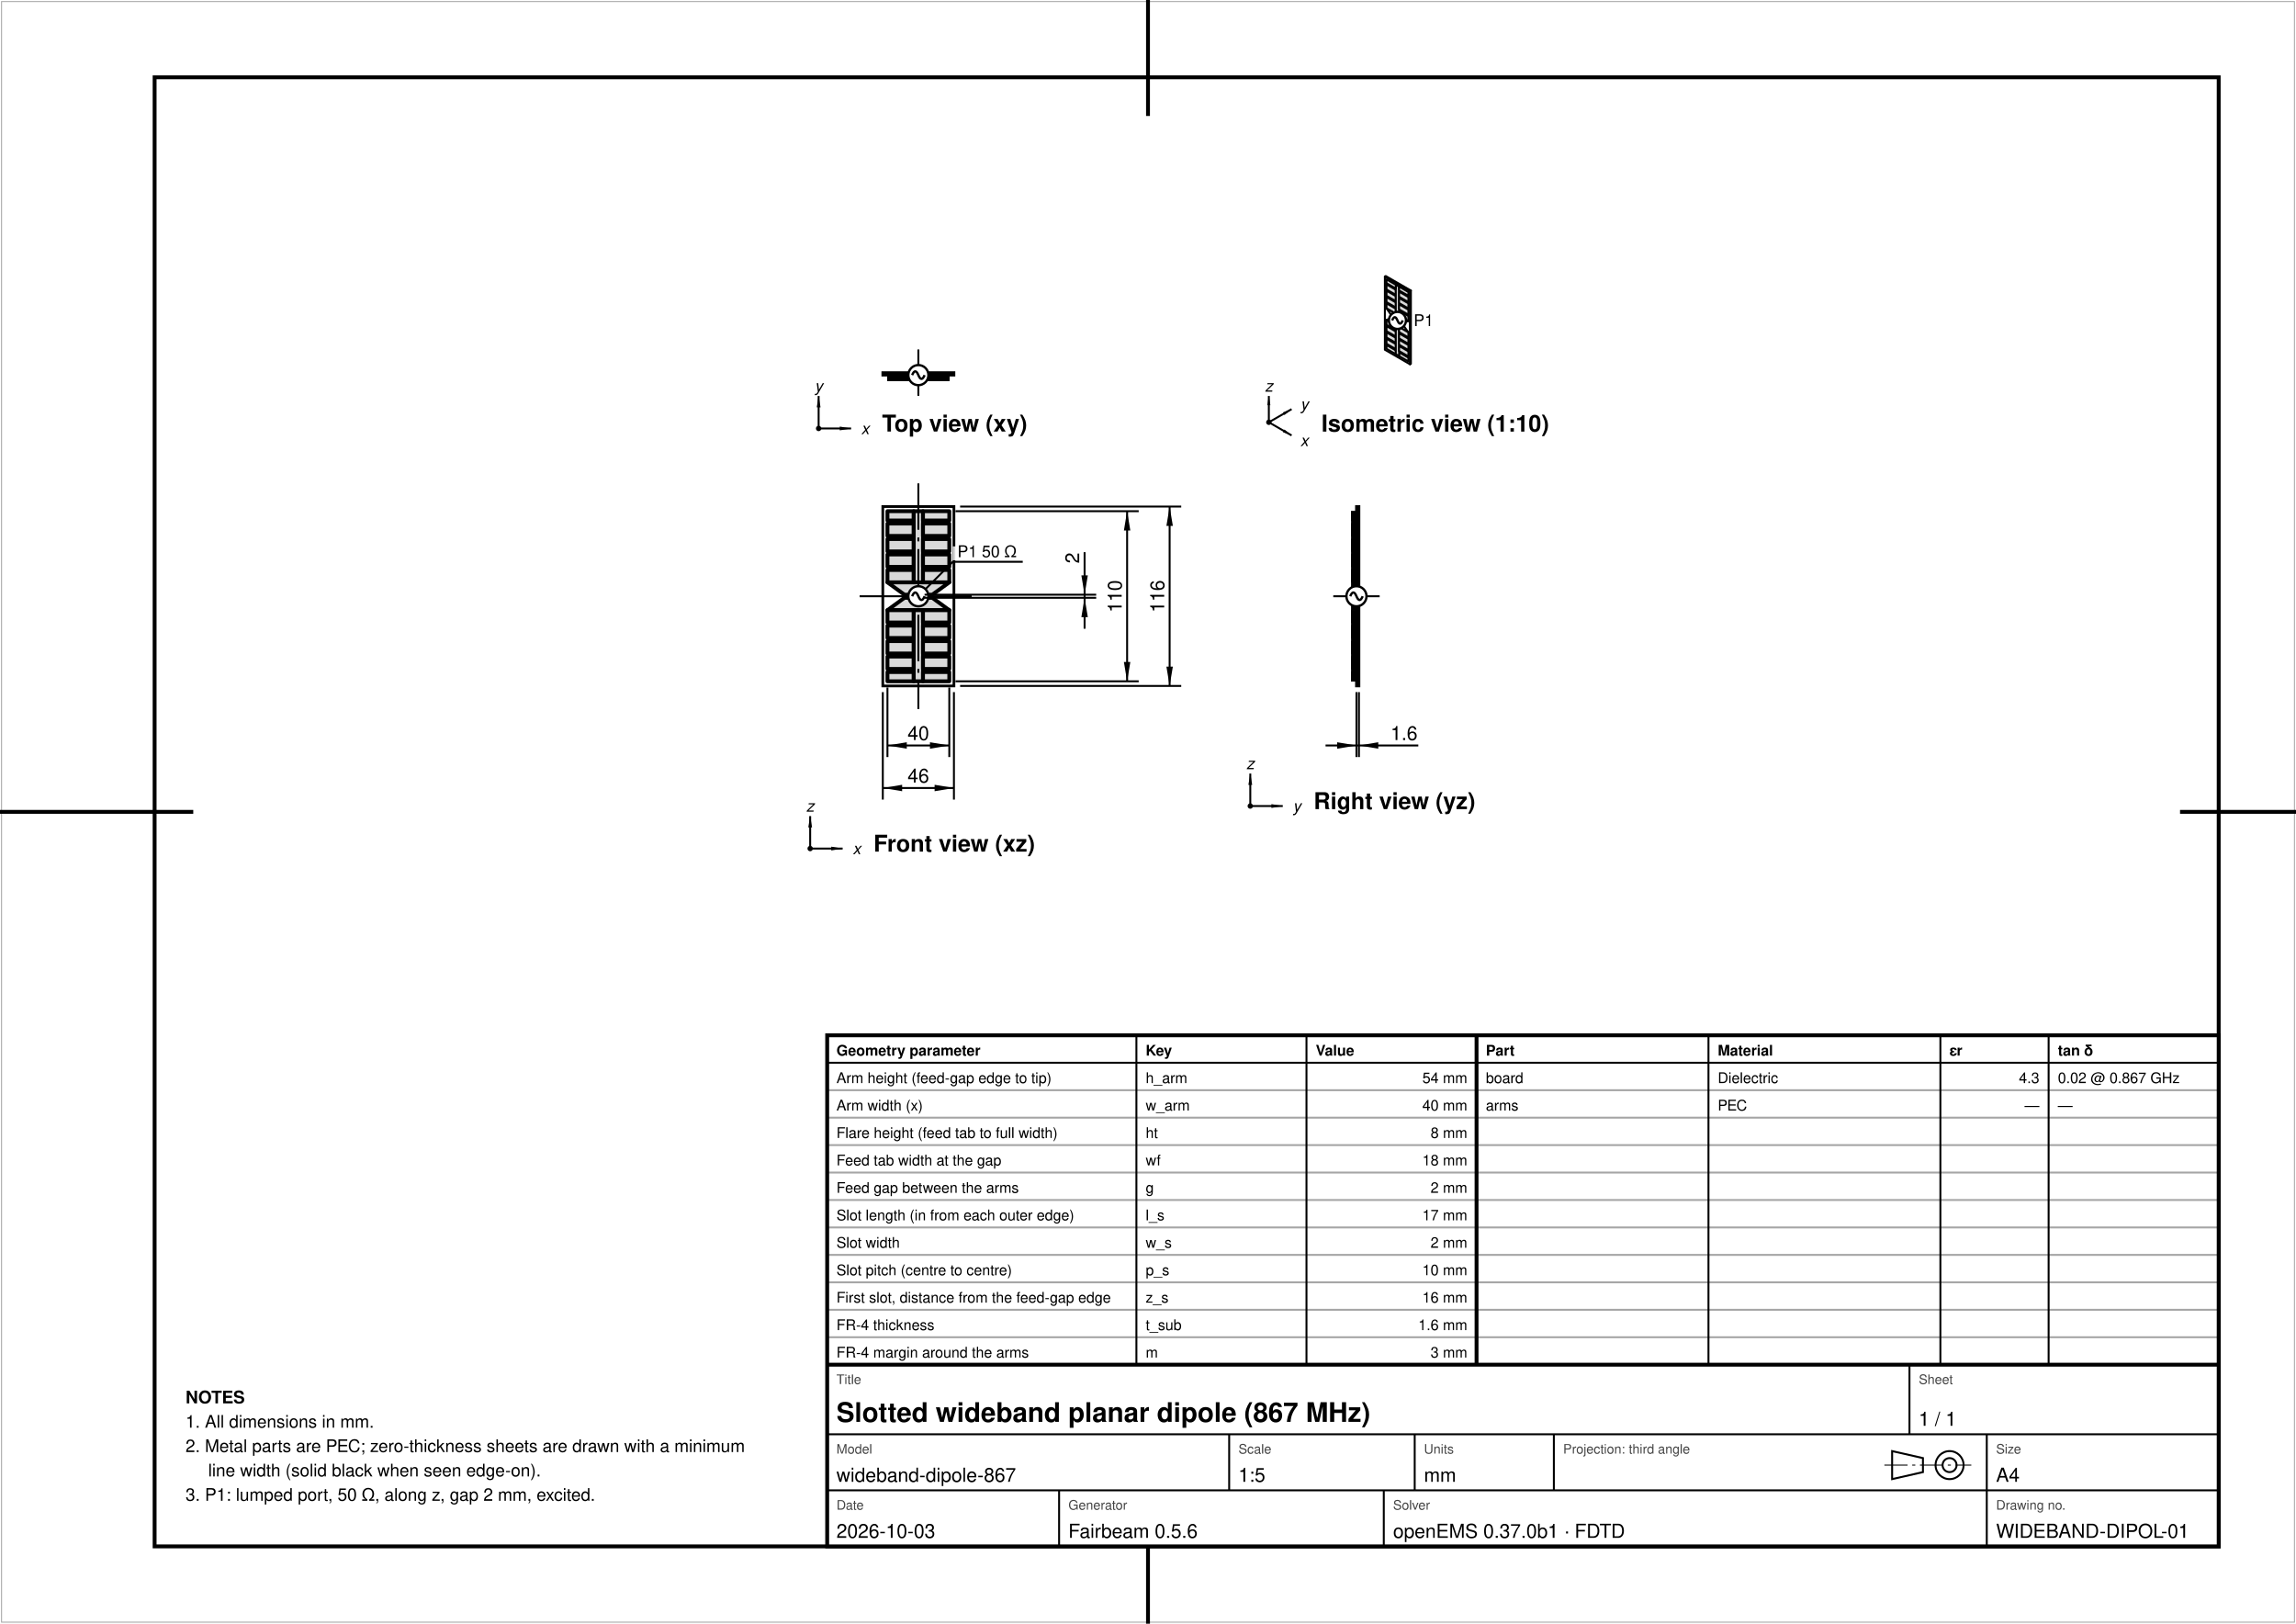
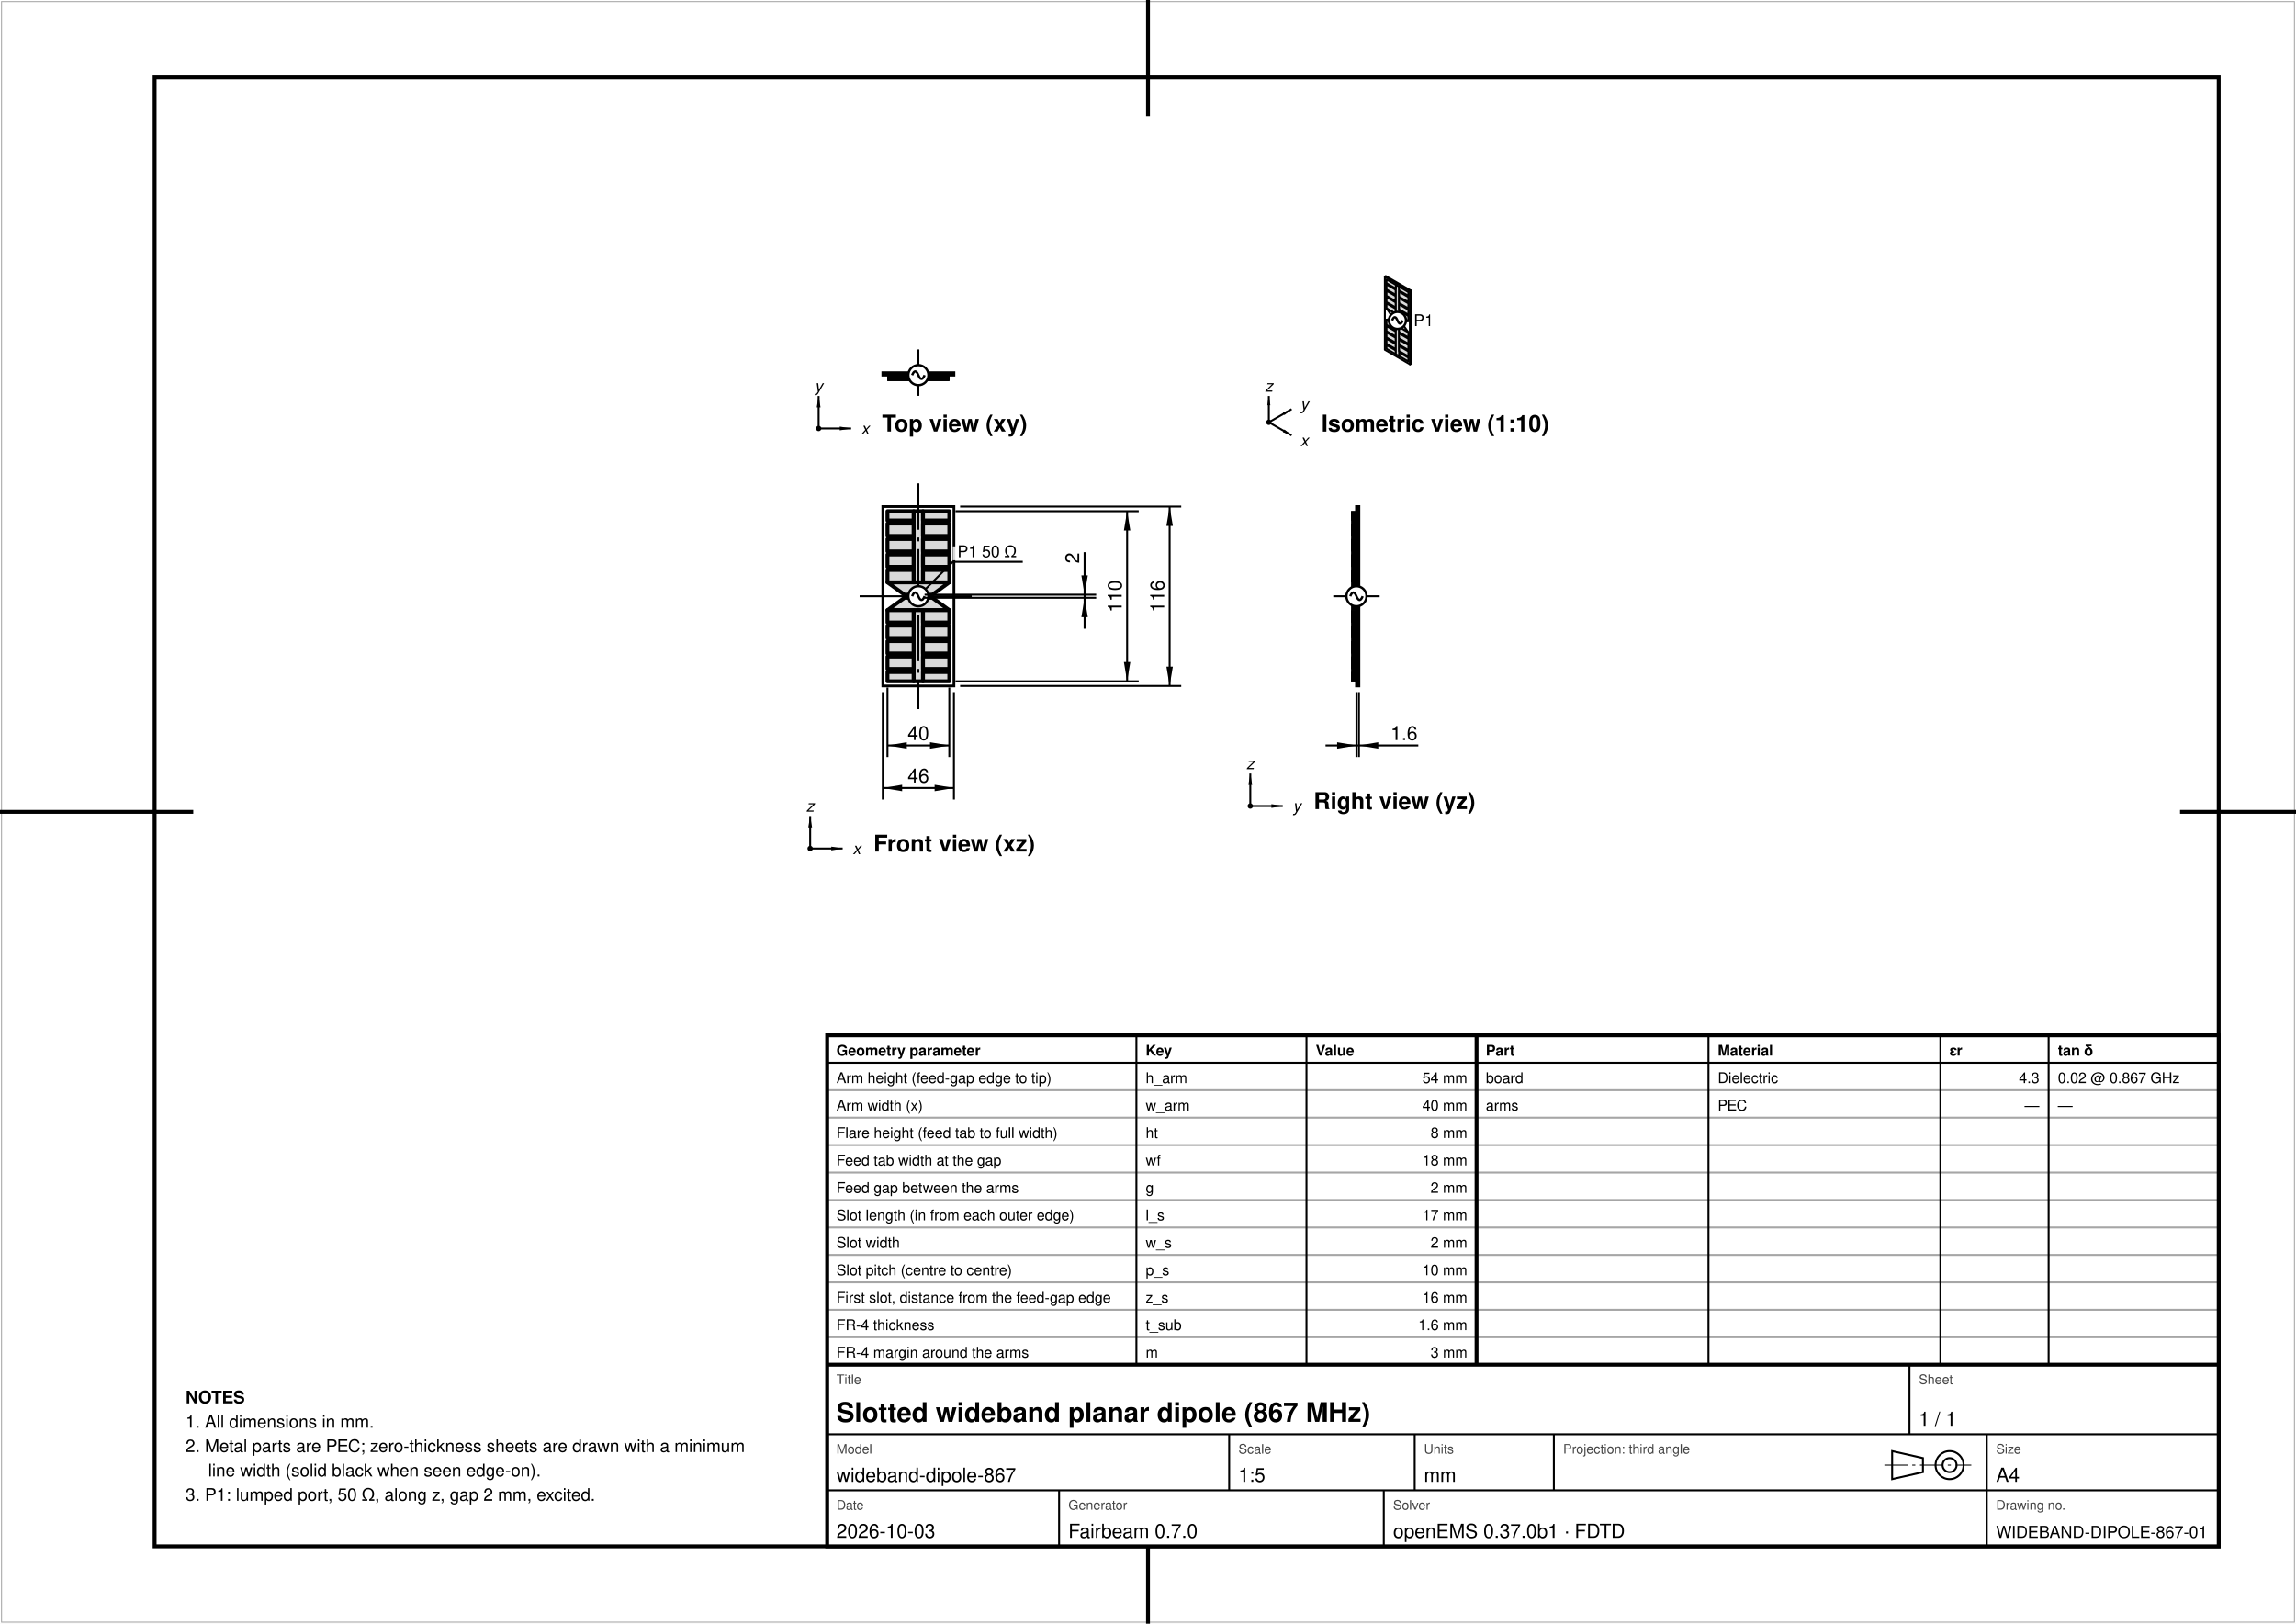
<svg xmlns="http://www.w3.org/2000/svg" version="1.1" width="297mm" height="210mm" viewBox="0 0 297 210" font-family="'IBM Plex Sans', Helvetica, Arial, sans-serif">
  <rect x="0" y="0" width="297" height="210" fill="#fff" stroke="none" />
  <g class="frame">
    <rect x="20" y="10" width="267" height="190" fill="none" stroke="#000" stroke-width="0.5" />
    <g stroke="#000" stroke-width="0.5">
      <line x1="148.5" y1="0" x2="148.5" y2="15" />
      <line x1="148.5" y1="195" x2="148.5" y2="210" />
      <line x1="0" y1="105" x2="25" y2="105" />
      <line x1="282" y1="105" x2="297" y2="105" />
    </g>
    <rect x="0.2" y="0.2" width="296.6" height="209.6" fill="none" stroke="#000" stroke-width="0.125" stroke-opacity="0.35" />
  </g>
  <g transform="translate(113.496 47.495)">
    <g class="view view-top">
      <g>
        <polygon points="0.7,1.02 9.9,1.02 9.9,0.7 0.7,0.7" fill="#fff" stroke="none" />
      </g>
      <path d="M0.875 1.02L1.195 0.7M1.865 1.02L2.185 0.7M2.855 1.02L3.175 0.7M3.845 1.02L4.165 0.7M4.835 1.02L5.155 0.7M5.825 1.02L6.145 0.7M6.815 1.02L7.135 0.7M7.805 1.02L8.125 0.7M8.795 1.02L9.115 0.7M9.785 1.02L9.9 0.905" fill="none" stroke="#000" stroke-width="0.18" />
      <g fill="none" stroke="#000" stroke-width="0.35">
        <polygon points="0.7,1.02 9.9,1.02 9.9,0.7 0.7,0.7" />
      </g>
      <g stroke-linejoin="round">
        <rect x="1.3" y="1.02" width="3.4" height="0.7" fill="#000" stroke="none" />
        <rect x="5.9" y="1.02" width="3.4" height="0.7" fill="#000" stroke="none" />
        <rect x="1.3" y="1.02" width="3.4" height="0.7" fill="#000" stroke="none" />
        <rect x="5.9" y="1.02" width="3.4" height="0.7" fill="#000" stroke="none" />
        <rect x="1.3" y="1.02" width="3.4" height="0.7" fill="#000" stroke="none" />
        <rect x="5.9" y="1.02" width="3.4" height="0.7" fill="#000" stroke="none" />
        <rect x="1.3" y="1.02" width="3.4" height="0.7" fill="#000" stroke="none" />
        <rect x="5.9" y="1.02" width="3.4" height="0.7" fill="#000" stroke="none" />
        <rect x="1.3" y="1.02" width="3.4" height="0.7" fill="#000" stroke="none" />
        <rect x="4.7" y="1.02" width="1.2" height="0.7" fill="#000" stroke="none" />
        <rect x="5.9" y="1.02" width="3.4" height="0.7" fill="#000" stroke="none" />
        <rect x="1.3" y="1.02" width="8" height="0.7" fill="#000" stroke="none" />
        <rect x="1.3" y="1.02" width="8" height="0.7" fill="#000" stroke="none" />
        <rect x="1.3" y="1.02" width="3.4" height="0.7" fill="#000" stroke="none" />
        <rect x="5.9" y="1.02" width="3.4" height="0.7" fill="#000" stroke="none" />
        <rect x="1.3" y="1.02" width="3.4" height="0.7" fill="#000" stroke="none" />
        <rect x="5.9" y="1.02" width="3.4" height="0.7" fill="#000" stroke="none" />
        <rect x="1.3" y="1.02" width="3.4" height="0.7" fill="#000" stroke="none" />
        <rect x="5.9" y="1.02" width="3.4" height="0.7" fill="#000" stroke="none" />
        <rect x="1.3" y="1.02" width="3.4" height="0.7" fill="#000" stroke="none" />
        <rect x="5.9" y="1.02" width="3.4" height="0.7" fill="#000" stroke="none" />
        <rect x="1.3" y="1.02" width="3.4" height="0.7" fill="#000" stroke="none" />
        <rect x="4.7" y="1.02" width="1.2" height="0.7" fill="#000" stroke="none" />
        <rect x="5.9" y="1.02" width="3.4" height="0.7" fill="#000" stroke="none" />
      </g>
      <g stroke="#000" stroke-width="0.25" stroke-dasharray="6 1 0.5 1">
        <line x1="5.3" y1="-2.3" x2="5.3" y2="4.02" />
      </g>
      <g class="ports">
        <g>
          <circle cx="5.3" cy="1.02" r="1.3" fill="#fff" stroke="#000" stroke-width="0.3" />
          <path d="M4.494 1.02Q4.897 0.045 5.3 1.02T6.106 1.02" fill="none" stroke="#000" stroke-width="0.3" />
        </g>
      </g>
      <g class="triad">
        <circle cx="-7.601" cy="7.92" r="0.35" fill="#000" stroke="none" />
        <line x1="-7.601" y1="7.92" x2="-3.401" y2="7.92" stroke="#000" stroke-width="0.25" />
        <polygon points="-3.401,7.92 -4.871,8.165 -4.871,7.675" fill="#000" stroke="none" />
        <text x="-2.101" y="8.655" font-size="2.1" text-anchor="start" font-style="italic">x</text>
        <line x1="-7.601" y1="7.92" x2="-7.601" y2="3.72" stroke="#000" stroke-width="0.25" />
        <polygon points="-7.601,3.72 -7.356,5.19 -7.846,5.19" fill="#000" stroke="none" />
        <text x="-7.601" y="3.155" font-size="2.1" text-anchor="middle" font-style="italic">y</text>
      </g>
      <text x="0.599" y="8.32" font-size="3" font-weight="600">Top view (xy)</text>
    </g>
  </g>
  <g transform="translate(178.441 35)">
    <g class="view view-iso">
      <polygon points="0.7,10.237 3.953,12.115 3.953,2.643 0.7,0.765" fill="#fff" stroke="#000" stroke-width="0.25" stroke-linejoin="round" />
      <polygon points="0.912,10.114 0.912,9.624 2.114,10.318 2.114,10.808" fill="#d9d9d9" stroke="#000" stroke-width="0.25" stroke-linejoin="round" />
      <polygon points="0.912,9.461 0.912,8.808 2.114,9.502 2.114,10.155" fill="#d9d9d9" stroke="#000" stroke-width="0.25" stroke-linejoin="round" />
      <polygon points="0.912,8.645 0.912,7.991 2.114,8.685 2.114,9.339" fill="#d9d9d9" stroke="#000" stroke-width="0.25" stroke-linejoin="round" />
      <polygon points="2.538,11.053 2.538,10.563 3.741,11.257 3.741,11.747" fill="#d9d9d9" stroke="#000" stroke-width="0.25" stroke-linejoin="round" />
      <polygon points="0.912,7.828 0.912,7.175 2.114,7.869 2.114,8.522" fill="#d9d9d9" stroke="#000" stroke-width="0.25" stroke-linejoin="round" />
      <polygon points="2.114,10.808 2.114,7.052 2.538,7.297 2.538,11.053" fill="#d9d9d9" stroke="#000" stroke-width="0.25" stroke-linejoin="round" />
      <polygon points="2.538,10.4 2.538,9.747 3.741,10.441 3.741,11.094" fill="#d9d9d9" stroke="#000" stroke-width="0.25" stroke-linejoin="round" />
      <polygon points="0.912,7.012 0.912,6.358 2.114,7.052 2.114,7.706" fill="#d9d9d9" stroke="#000" stroke-width="0.25" stroke-linejoin="round" />
      <polygon points="2.538,9.583 2.538,8.93 3.741,9.624 3.741,10.278" fill="#d9d9d9" stroke="#000" stroke-width="0.25" stroke-linejoin="round" />
      <polygon points="2.538,8.767 2.538,8.114 3.741,8.808 3.741,9.461" fill="#d9d9d9" stroke="#000" stroke-width="0.25" stroke-linejoin="round" />
      <polygon points="1.69,6.154 2.963,6.889 3.741,7.991 0.912,6.358" fill="#d9d9d9" stroke="#000" stroke-width="0.25" stroke-linejoin="round" />
      <polygon points="2.538,7.95 2.538,7.297 3.741,7.991 3.741,8.645" fill="#d9d9d9" stroke="#000" stroke-width="0.25" stroke-linejoin="round" />
      <polygon points="0.912,4.889 0.912,4.235 2.114,4.929 2.114,5.583" fill="#d9d9d9" stroke="#000" stroke-width="0.25" stroke-linejoin="round" />
      <polygon points="1.69,5.991 2.963,6.726 3.741,6.522 0.912,4.889" fill="#d9d9d9" stroke="#000" stroke-width="0.25" stroke-linejoin="round" />
      <polygon points="0.912,4.072 0.912,3.419 2.114,4.113 2.114,4.766" fill="#d9d9d9" stroke="#000" stroke-width="0.25" stroke-linejoin="round" />
      <polygon points="0.912,3.256 0.912,2.602 2.114,3.296 2.114,3.95" fill="#d9d9d9" stroke="#000" stroke-width="0.25" stroke-linejoin="round" />
      <polygon points="3.953,12.115 4.066,12.049 4.066,2.578 3.953,2.643" fill="#fff" stroke="#000" stroke-width="0.25" stroke-linejoin="round" />
      <polygon points="2.538,5.828 2.538,5.174 3.741,5.868 3.741,6.522" fill="#d9d9d9" stroke="#000" stroke-width="0.25" stroke-linejoin="round" />
      <polygon points="0.912,2.439 0.912,1.786 2.114,2.48 2.114,3.133" fill="#d9d9d9" stroke="#000" stroke-width="0.25" stroke-linejoin="round" />
      <polygon points="2.114,5.583 2.114,1.827 2.538,2.072 2.538,5.828" fill="#d9d9d9" stroke="#000" stroke-width="0.25" stroke-linejoin="round" />
      <polygon points="2.538,5.011 2.538,4.358 3.741,5.052 3.741,5.705" fill="#d9d9d9" stroke="#000" stroke-width="0.25" stroke-linejoin="round" />
      <polygon points="0.912,1.623 0.912,1.133 2.114,1.827 2.114,2.317" fill="#d9d9d9" stroke="#000" stroke-width="0.25" stroke-linejoin="round" />
      <polygon points="2.538,4.195 2.538,3.541 3.741,4.235 3.741,4.889" fill="#d9d9d9" stroke="#000" stroke-width="0.25" stroke-linejoin="round" />
      <polygon points="2.538,3.378 2.538,2.725 3.741,3.419 3.741,4.072" fill="#d9d9d9" stroke="#000" stroke-width="0.25" stroke-linejoin="round" />
      <polygon points="0.7,0.765 3.953,2.643 4.066,2.578 0.813,0.7" fill="#fff" stroke="#000" stroke-width="0.25" stroke-linejoin="round" />
      <polygon points="2.538,2.562 2.538,2.072 3.741,2.766 3.741,3.256" fill="#d9d9d9" stroke="#000" stroke-width="0.25" stroke-linejoin="round" />
      <line x1="2.326" y1="6.522" x2="2.326" y2="6.358" stroke="#000" stroke-width="0.25" />
      <g>
        <circle cx="2.326" cy="6.44" r="1.105" fill="#fff" stroke="#000" stroke-width="0.3" />
        <path d="M1.641 6.44Q1.984 5.611 2.326 6.44T3.011 6.44" fill="none" stroke="#000" stroke-width="0.3" />
      </g>
      <text x="4.426" y="7.175" font-size="2.1">P1</text>
      <g class="triad">
        <circle cx="-14.309" cy="19.615" r="0.35" fill="#000" stroke="none" />
        <line x1="-14.309" y1="19.615" x2="-11.365" y2="21.315" stroke="#000" stroke-width="0.25" />
        <polygon points="-11.365,21.315 -12.494,20.891 -12.296,20.548" fill="#000" stroke="none" />
        <text x="-10.239" y="22.7" font-size="2.1" text-anchor="start" font-style="italic">x</text>
        <line x1="-14.309" y1="19.615" x2="-11.365" y2="17.915" stroke="#000" stroke-width="0.25" />
        <polygon points="-11.365,17.915 -12.296,18.681 -12.494,18.338" fill="#000" stroke="none" />
        <text x="-10.239" y="18" font-size="2.1" text-anchor="start" font-style="italic">y</text>
        <line x1="-14.309" y1="19.615" x2="-14.309" y2="16.215" stroke="#000" stroke-width="0.25" />
        <polygon points="-14.309,16.215 -14.111,17.405 -14.507,17.405" fill="#000" stroke="none" />
        <text x="-14.309" y="15.65" font-size="2.1" text-anchor="middle" font-style="italic">z</text>
      </g>
      <text x="-7.509" y="20.815" font-size="3" font-weight="600">Isometric view (1:10)</text>
    </g>
  </g>
  <g transform="translate(113.496 64.815)">
    <g class="view view-front">
      <g>
        <polygon points="0.7,23.9 9.9,23.9 9.9,0.7 0.7,0.7" fill="#fff" stroke="none" />
      </g>
      <g fill="none" stroke="#000" stroke-width="0.35">
        <polygon points="0.7,23.9 9.9,23.9 9.9,0.7 0.7,0.7" />
      </g>
      <g stroke-linejoin="round">
        <polygon points="3.5,12.1 7.1,12.1 9.3,10.5 1.3,10.5" fill="#d9d9d9" stroke="#000" stroke-width="0.5" />
        <polygon points="1.3,10.5 4.7,10.5 4.7,8.9 1.3,8.9" fill="#d9d9d9" stroke="#000" stroke-width="0.5" />
        <polygon points="1.3,8.5 4.7,8.5 4.7,6.9 1.3,6.9" fill="#d9d9d9" stroke="#000" stroke-width="0.5" />
        <polygon points="1.3,6.5 4.7,6.5 4.7,4.9 1.3,4.9" fill="#d9d9d9" stroke="#000" stroke-width="0.5" />
        <polygon points="1.3,4.5 4.7,4.5 4.7,2.9 1.3,2.9" fill="#d9d9d9" stroke="#000" stroke-width="0.5" />
        <polygon points="1.3,2.5 4.7,2.5 4.7,1.3 1.3,1.3" fill="#d9d9d9" stroke="#000" stroke-width="0.5" />
        <polygon points="4.7,10.5 5.9,10.5 5.9,1.3 4.7,1.3" fill="#d9d9d9" stroke="#000" stroke-width="0.5" />
        <polygon points="5.9,10.5 9.3,10.5 9.3,8.9 5.9,8.9" fill="#d9d9d9" stroke="#000" stroke-width="0.5" />
        <polygon points="5.9,8.5 9.3,8.5 9.3,6.9 5.9,6.9" fill="#d9d9d9" stroke="#000" stroke-width="0.5" />
        <polygon points="5.9,6.5 9.3,6.5 9.3,4.9 5.9,4.9" fill="#d9d9d9" stroke="#000" stroke-width="0.5" />
        <polygon points="5.9,4.5 9.3,4.5 9.3,2.9 5.9,2.9" fill="#d9d9d9" stroke="#000" stroke-width="0.5" />
        <polygon points="5.9,2.5 9.3,2.5 9.3,1.3 5.9,1.3" fill="#d9d9d9" stroke="#000" stroke-width="0.5" />
        <polygon points="3.5,12.5 7.1,12.5 9.3,14.1 1.3,14.1" fill="#d9d9d9" stroke="#000" stroke-width="0.5" />
        <polygon points="1.3,15.7 4.7,15.7 4.7,14.1 1.3,14.1" fill="#d9d9d9" stroke="#000" stroke-width="0.5" />
        <polygon points="1.3,17.7 4.7,17.7 4.7,16.1 1.3,16.1" fill="#d9d9d9" stroke="#000" stroke-width="0.5" />
        <polygon points="1.3,19.7 4.7,19.7 4.7,18.1 1.3,18.1" fill="#d9d9d9" stroke="#000" stroke-width="0.5" />
        <polygon points="1.3,21.7 4.7,21.7 4.7,20.1 1.3,20.1" fill="#d9d9d9" stroke="#000" stroke-width="0.5" />
        <polygon points="1.3,23.3 4.7,23.3 4.7,22.1 1.3,22.1" fill="#d9d9d9" stroke="#000" stroke-width="0.5" />
        <polygon points="4.7,23.3 5.9,23.3 5.9,14.1 4.7,14.1" fill="#d9d9d9" stroke="#000" stroke-width="0.5" />
        <polygon points="5.9,15.7 9.3,15.7 9.3,14.1 5.9,14.1" fill="#d9d9d9" stroke="#000" stroke-width="0.5" />
        <polygon points="5.9,17.7 9.3,17.7 9.3,16.1 5.9,16.1" fill="#d9d9d9" stroke="#000" stroke-width="0.5" />
        <polygon points="5.9,19.7 9.3,19.7 9.3,18.1 5.9,18.1" fill="#d9d9d9" stroke="#000" stroke-width="0.5" />
        <polygon points="5.9,21.7 9.3,21.7 9.3,20.1 5.9,20.1" fill="#d9d9d9" stroke="#000" stroke-width="0.5" />
        <polygon points="5.9,23.3 9.3,23.3 9.3,22.1 5.9,22.1" fill="#d9d9d9" stroke="#000" stroke-width="0.5" />
      </g>
      <g stroke="#000" stroke-width="0.25" stroke-dasharray="6 1 0.5 1">
        <line x1="5.3" y1="-2.3" x2="5.3" y2="26.9" />
        <line x1="-2.3" y1="12.3" x2="12.9" y2="12.3" />
      </g>
      <g class="ports">
        <line x1="5.3" y1="12.5" x2="5.3" y2="12.1" stroke="#000" stroke-width="0.25" />
        <g>
          <circle cx="5.3" cy="12.3" r="1.3" fill="#fff" stroke="#000" stroke-width="0.3" />
          <path d="M4.494 12.3Q4.897 11.325 5.3 12.3T6.106 12.3" fill="none" stroke="#000" stroke-width="0.3" />
        </g>
        <g>
          <polyline points="6.219,11.381 9.755,7.845 18.802,7.845" fill="none" stroke="#000" stroke-width="0.25" />
          <rect x="9.755" y="5.85" width="9.047" height="1.795" fill="#fff" stroke="none" fill-opacity="0.85" />
          <text x="10.355" y="7.245" font-size="2.1" text-anchor="start">P1 50 Ω</text>
        </g>
      </g>
      <g class="dimensions">
        <g stroke="#000" stroke-width="0.25" fill="none">
          <line x1="1.3" y1="24.1" x2="1.3" y2="33.1" />
          <line x1="9.3" y1="24.1" x2="9.3" y2="33.1" />
          <line x1="1.3" y1="31.6" x2="9.3" y2="31.6" />
          <line x1="0.7" y1="24.7" x2="0.7" y2="38.6" />
          <line x1="9.9" y1="24.7" x2="9.9" y2="38.6" />
          <line x1="0.7" y1="37.1" x2="9.9" y2="37.1" />
          <line x1="6.1" y1="12.1" x2="28.302" y2="12.1" />
          <line x1="6.1" y1="12.5" x2="28.302" y2="12.5" />
          <line x1="26.802" y1="6.6" x2="26.802" y2="16.5" />
          <line x1="10.1" y1="1.3" x2="33.802" y2="1.3" />
          <line x1="10.1" y1="23.3" x2="33.802" y2="23.3" />
          <line x1="32.302" y1="1.3" x2="32.302" y2="23.3" />
          <line x1="10.7" y1="0.7" x2="39.302" y2="0.7" />
          <line x1="10.7" y1="23.9" x2="39.302" y2="23.9" />
          <line x1="37.802" y1="0.7" x2="37.802" y2="23.9" />
        </g>
        <g>
          <polygon points="1.3,31.6 3.8,31.183 3.8,32.017" fill="#000" stroke="none" />
          <polygon points="9.3,31.6 6.8,32.017 6.8,31.183" fill="#000" stroke="none" />
          <polygon points="0.7,37.1 3.2,36.683 3.2,37.517" fill="#000" stroke="none" />
          <polygon points="9.9,37.1 7.4,37.517 7.4,36.683" fill="#000" stroke="none" />
          <polygon points="26.802,12.1 26.386,9.6 27.219,9.6" fill="#000" stroke="none" />
          <polygon points="26.802,12.5 27.219,15 26.386,15" fill="#000" stroke="none" />
          <polygon points="32.302,1.3 32.719,3.8 31.886,3.8" fill="#000" stroke="none" />
          <polygon points="32.302,23.3 31.886,20.8 32.719,20.8" fill="#000" stroke="none" />
          <polygon points="37.802,0.7 38.219,3.2 37.386,3.2" fill="#000" stroke="none" />
          <polygon points="37.802,23.9 37.386,21.4 38.219,21.4" fill="#000" stroke="none" />
        </g>
        <g fill="#000" font-size="2.5" stroke="none">
          <text x="5.3" y="30.9" text-anchor="middle">40</text>
          <text x="5.3" y="36.4" text-anchor="middle">46</text>
          <text x="26.102" y="7.35" text-anchor="middle" transform="rotate(-90 26.102 7.35)">2</text>
          <text x="31.602" y="12.3" text-anchor="middle" transform="rotate(-90 31.602 12.3)">110</text>
          <text x="37.102" y="12.3" text-anchor="middle" transform="rotate(-90 37.102 12.3)">116</text>
        </g>
      </g>
      <g class="triad">
        <circle cx="-8.696" cy="44.933" r="0.35" fill="#000" stroke="none" />
        <line x1="-8.696" y1="44.933" x2="-4.496" y2="44.933" stroke="#000" stroke-width="0.25" />
        <polygon points="-4.496,44.933 -5.966,45.178 -5.966,44.688" fill="#000" stroke="none" />
        <text x="-3.196" y="45.668" font-size="2.1" text-anchor="start" font-style="italic">x</text>
        <line x1="-8.696" y1="44.933" x2="-8.696" y2="40.733" stroke="#000" stroke-width="0.25" />
        <polygon points="-8.696,40.733 -8.451,42.203 -8.941,42.203" fill="#000" stroke="none" />
        <text x="-8.696" y="40.168" font-size="2.1" text-anchor="middle" font-style="italic">z</text>
      </g>
      <text x="-0.496" y="45.333" font-size="3" font-weight="600">Front view (xz)</text>
    </g>
  </g>
  <g transform="translate(174.766 64.815)">
    <g class="view view-side">
      <g>
        <polygon points="0.7,23.9 1.02,23.9 1.02,0.7 0.7,0.7" fill="#fff" stroke="none" />
      </g>
      <path d="M0.7 1.195L1.02 0.875M0.7 2.185L1.02 1.865M0.7 3.175L1.02 2.855M0.7 4.165L1.02 3.845M0.7 5.155L1.02 4.835M0.7 6.145L1.02 5.825M0.7 7.135L1.02 6.815M0.7 8.125L1.02 7.805M0.7 9.115L1.02 8.795M0.7 10.105L1.02 9.785M0.7 11.094L1.02 10.774M0.7 12.084L1.02 11.764M0.7 13.074L1.02 12.754M0.7 14.064L1.02 13.744M0.7 15.054L1.02 14.734M0.7 16.044L1.02 15.724M0.7 17.034L1.02 16.714M0.7 18.024L1.02 17.704M0.7 19.014L1.02 18.694M0.7 20.004L1.02 19.684M0.7 20.994L1.02 20.674M0.7 21.984L1.02 21.664M0.7 22.974L1.02 22.654M0.764 23.9L1.02 23.644" fill="none" stroke="#000" stroke-width="0.18" />
      <g fill="none" stroke="#000" stroke-width="0.35">
        <polygon points="0.7,23.9 1.02,23.9 1.02,0.7 0.7,0.7" />
      </g>
      <g stroke-linejoin="round">
        <rect x="0" y="8.9" width="0.7" height="1.6" fill="#000" stroke="none" />
        <rect x="0" y="6.9" width="0.7" height="1.6" fill="#000" stroke="none" />
        <rect x="0" y="4.9" width="0.7" height="1.6" fill="#000" stroke="none" />
        <rect x="0" y="2.9" width="0.7" height="1.6" fill="#000" stroke="none" />
        <rect x="0" y="1.3" width="0.7" height="1.2" fill="#000" stroke="none" />
        <rect x="0" y="14.1" width="0.7" height="1.6" fill="#000" stroke="none" />
        <rect x="0" y="16.1" width="0.7" height="1.6" fill="#000" stroke="none" />
        <rect x="0" y="18.1" width="0.7" height="1.6" fill="#000" stroke="none" />
        <rect x="0" y="20.1" width="0.7" height="1.6" fill="#000" stroke="none" />
        <rect x="0" y="22.1" width="0.7" height="1.2" fill="#000" stroke="none" />
        <rect x="0" y="1.3" width="0.7" height="9.2" fill="#000" stroke="none" />
        <rect x="0" y="14.1" width="0.7" height="9.2" fill="#000" stroke="none" />
        <rect x="0" y="10.5" width="0.7" height="1.6" fill="#000" stroke="none" />
        <rect x="0" y="8.9" width="0.7" height="1.6" fill="#000" stroke="none" />
        <rect x="0" y="6.9" width="0.7" height="1.6" fill="#000" stroke="none" />
        <rect x="0" y="4.9" width="0.7" height="1.6" fill="#000" stroke="none" />
        <rect x="0" y="2.9" width="0.7" height="1.6" fill="#000" stroke="none" />
        <rect x="0" y="1.3" width="0.7" height="1.2" fill="#000" stroke="none" />
        <rect x="0" y="12.5" width="0.7" height="1.6" fill="#000" stroke="none" />
        <rect x="0" y="14.1" width="0.7" height="1.6" fill="#000" stroke="none" />
        <rect x="0" y="16.1" width="0.7" height="1.6" fill="#000" stroke="none" />
        <rect x="0" y="18.1" width="0.7" height="1.6" fill="#000" stroke="none" />
        <rect x="0" y="20.1" width="0.7" height="1.6" fill="#000" stroke="none" />
        <rect x="0" y="22.1" width="0.7" height="1.2" fill="#000" stroke="none" />
      </g>
      <g stroke="#000" stroke-width="0.25" stroke-dasharray="6 1 0.5 1">
        <line x1="-2.3" y1="12.3" x2="4.02" y2="12.3" />
      </g>
      <g class="ports">
        <line x1="0.7" y1="12.5" x2="0.7" y2="12.1" stroke="#000" stroke-width="0.25" />
        <g>
          <circle cx="0.7" cy="12.3" r="1.3" fill="#fff" stroke="#000" stroke-width="0.3" />
          <path d="M-0.106 12.3Q0.297 11.325 0.7 12.3T1.506 12.3" fill="none" stroke="#000" stroke-width="0.3" />
        </g>
      </g>
      <g class="dimensions">
        <g stroke="#000" stroke-width="0.25" fill="none">
          <line x1="0.7" y1="24.7" x2="0.7" y2="33.1" />
          <line x1="1.02" y1="24.7" x2="1.02" y2="33.1" />
          <line x1="-3.3" y1="31.6" x2="8.7" y2="31.6" />
        </g>
        <g>
          <polygon points="0.7,31.6 -1.8,32.017 -1.8,31.183" fill="#000" stroke="none" />
          <polygon points="1.02,31.6 3.52,31.183 3.52,32.017" fill="#000" stroke="none" />
        </g>
        <g fill="#000" font-size="2.5" stroke="none">
          <text x="6.86" y="30.9" text-anchor="middle">1.6</text>
        </g>
      </g>
      <g class="triad">
        <circle cx="-13.034" cy="39.433" r="0.35" fill="#000" stroke="none" />
        <line x1="-13.034" y1="39.433" x2="-8.834" y2="39.433" stroke="#000" stroke-width="0.25" />
        <polygon points="-8.834,39.433 -10.304,39.678 -10.304,39.188" fill="#000" stroke="none" />
        <text x="-7.534" y="40.168" font-size="2.1" text-anchor="start" font-style="italic">y</text>
        <line x1="-13.034" y1="39.433" x2="-13.034" y2="35.233" stroke="#000" stroke-width="0.25" />
        <polygon points="-13.034,35.233 -12.789,36.703 -13.279,36.703" fill="#000" stroke="none" />
        <text x="-13.034" y="34.668" font-size="2.1" text-anchor="middle" font-style="italic">z</text>
      </g>
      <text x="-4.834" y="39.833" font-size="3" font-weight="600">Right view (yz)</text>
    </g>
  </g>
  <g font-size="2.25" fill="#000" class="notes">
    <text x="24" y="181.5" font-weight="600">NOTES</text>
    <text x="24" y="184.65">1. All dimensions in mm.</text>
    <text x="24" y="187.8">2. Metal parts are PEC; zero-thickness sheets are drawn with a minimum</text>
    <text x="26.925" y="190.95">line width (solid black when seen edge-on).</text>
    <text x="24" y="194.1">3. P1: lumped port, 50 Ω, along z, gap 2 mm, excited.</text>
  </g>
  <g class="title-block">
    <rect x="107" y="133.9" width="180" height="66.1" fill="#fff" stroke="#000" stroke-width="0.5" />
    <line x1="191" y1="133.9" x2="191" y2="176.5" stroke="#000" stroke-width="0.5" />
    <line x1="107" y1="176.5" x2="287" y2="176.5" stroke="#000" stroke-width="0.5" />
    <line x1="247" y1="176.5" x2="247" y2="185.5" stroke="#000" stroke-width="0.25" />
    <line x1="107" y1="185.5" x2="287" y2="185.5" stroke="#000" stroke-width="0.25" />
    <line x1="159" y1="185.5" x2="159" y2="192.75" stroke="#000" stroke-width="0.25" />
    <line x1="183" y1="185.5" x2="183" y2="192.75" stroke="#000" stroke-width="0.25" />
    <line x1="201" y1="185.5" x2="201" y2="192.75" stroke="#000" stroke-width="0.25" />
    <g>
      <polygon points="244.756,187.675 248.744,188.581 248.744,190.394 244.756,191.3" fill="none" stroke="#000" stroke-width="0.25" />
      <circle cx="252.188" cy="189.488" r="1.813" fill="none" stroke="#000" stroke-width="0.25" />
      <circle cx="252.188" cy="189.488" r="0.906" fill="none" stroke="#000" stroke-width="0.25" />
      <line x1="243.756" y1="189.488" x2="255" y2="189.488" stroke="#000" stroke-width="0.125" stroke-dasharray="3 0.6 0.4 0.6" />
    </g>
    <line x1="257" y1="185.5" x2="257" y2="192.75" stroke="#000" stroke-width="0.25" />
    <line x1="107" y1="192.75" x2="287" y2="192.75" stroke="#000" stroke-width="0.25" />
    <line x1="137" y1="192.75" x2="137" y2="200" stroke="#000" stroke-width="0.25" />
    <line x1="179" y1="192.75" x2="179" y2="200" stroke="#000" stroke-width="0.25" />
    <line x1="257" y1="192.75" x2="257" y2="200" stroke="#000" stroke-width="0.25" />
    <g stroke="#000" stroke-width="0.25">
      <line x1="107" y1="137.45" x2="287" y2="137.45" stroke-opacity="1" />
      <line x1="107" y1="141" x2="287" y2="141" stroke-opacity="0.35" />
      <line x1="107" y1="144.55" x2="287" y2="144.55" stroke-opacity="0.35" />
      <line x1="107" y1="148.1" x2="287" y2="148.1" stroke-opacity="0.35" />
      <line x1="107" y1="151.65" x2="287" y2="151.65" stroke-opacity="0.35" />
      <line x1="107" y1="155.2" x2="287" y2="155.2" stroke-opacity="0.35" />
      <line x1="107" y1="158.75" x2="287" y2="158.75" stroke-opacity="0.35" />
      <line x1="107" y1="162.3" x2="287" y2="162.3" stroke-opacity="0.35" />
      <line x1="107" y1="165.85" x2="287" y2="165.85" stroke-opacity="0.35" />
      <line x1="107" y1="169.4" x2="287" y2="169.4" stroke-opacity="0.35" />
      <line x1="107" y1="172.95" x2="287" y2="172.95" stroke-opacity="0.35" />
      <line x1="147" y1="133.9" x2="147" y2="176.5" />
      <line x1="169" y1="133.9" x2="169" y2="176.5" />
      <line x1="221" y1="133.9" x2="221" y2="176.5" />
      <line x1="251" y1="133.9" x2="251" y2="176.5" />
      <line x1="265" y1="133.9" x2="265" y2="176.5" />
    </g>
    <g fill="#000">
      <text x="108.2" y="136.527" font-weight="600" font-size="1.9">Geometry parameter</text>
      <text x="108.2" y="140.077" font-size="1.9">Arm height (feed-gap edge to tip)</text>
      <text x="108.2" y="143.627" font-size="1.9">Arm width (x)</text>
      <text x="108.2" y="147.177" font-size="1.9">Flare height (feed tab to full width)</text>
      <text x="108.2" y="150.727" font-size="1.9">Feed tab width at the gap</text>
      <text x="108.2" y="154.277" font-size="1.9">Feed gap between the arms</text>
      <text x="108.2" y="157.827" font-size="1.9">Slot length (in from each outer edge)</text>
      <text x="108.2" y="161.377" font-size="1.9">Slot width</text>
      <text x="108.2" y="164.927" font-size="1.9">Slot pitch (centre to centre)</text>
      <text x="108.2" y="168.477" font-size="1.9">First slot, distance from the feed-gap edge</text>
      <text x="108.2" y="172.027" font-size="1.9">FR-4 thickness</text>
      <text x="108.2" y="175.577" font-size="1.9">FR-4 margin around the arms</text>
      <text x="148.2" y="136.527" font-weight="600" font-size="1.9">Key</text>
      <text x="148.2" y="140.077" font-size="1.9">h_arm</text>
      <text x="148.2" y="143.627" font-size="1.9">w_arm</text>
      <text x="148.2" y="147.177" font-size="1.9">ht</text>
      <text x="148.2" y="150.727" font-size="1.9">wf</text>
      <text x="148.2" y="154.277" font-size="1.9">g</text>
      <text x="148.2" y="157.827" font-size="1.9">l_s</text>
      <text x="148.2" y="161.377" font-size="1.9">w_s</text>
      <text x="148.2" y="164.927" font-size="1.9">p_s</text>
      <text x="148.2" y="168.477" font-size="1.9">z_s</text>
      <text x="148.2" y="172.027" font-size="1.9">t_sub</text>
      <text x="148.2" y="175.577" font-size="1.9">m</text>
      <text x="170.2" y="136.527" font-weight="600" font-size="1.9">Value</text>
      <text x="189.8" y="140.077" text-anchor="end" font-size="1.9">54 mm</text>
      <text x="189.8" y="143.627" text-anchor="end" font-size="1.9">40 mm</text>
      <text x="189.8" y="147.177" text-anchor="end" font-size="1.9">8 mm</text>
      <text x="189.8" y="150.727" text-anchor="end" font-size="1.9">18 mm</text>
      <text x="189.8" y="154.277" text-anchor="end" font-size="1.9">2 mm</text>
      <text x="189.8" y="157.827" text-anchor="end" font-size="1.9">17 mm</text>
      <text x="189.8" y="161.377" text-anchor="end" font-size="1.9">2 mm</text>
      <text x="189.8" y="164.927" text-anchor="end" font-size="1.9">10 mm</text>
      <text x="189.8" y="168.477" text-anchor="end" font-size="1.9">16 mm</text>
      <text x="189.8" y="172.027" text-anchor="end" font-size="1.9">1.6 mm</text>
      <text x="189.8" y="175.577" text-anchor="end" font-size="1.9">3 mm</text>
      <text x="192.2" y="136.527" font-weight="600" font-size="1.9">Part</text>
      <text x="192.2" y="140.077" font-size="1.9">board</text>
      <text x="192.2" y="143.627" font-size="1.9">arms</text>
      <text x="222.2" y="136.527" font-weight="600" font-size="1.9">Material</text>
      <text x="222.2" y="140.077" font-size="1.9">Dielectric</text>
      <text x="222.2" y="143.627" font-size="1.9">PEC</text>
      <text x="252.2" y="136.527" font-weight="600" font-size="1.9">εr</text>
      <text x="263.8" y="140.077" text-anchor="end" font-size="1.9">4.3</text>
      <text x="263.8" y="143.627" text-anchor="end" font-size="1.9">—</text>
      <text x="266.2" y="136.527" font-weight="600" font-size="1.9">tan δ</text>
      <text x="266.2" y="140.077" font-size="1.9">0.02 @ 0.867 GHz</text>
      <text x="266.2" y="143.627" font-size="1.9">—</text>
      <text x="108.2" y="179" font-size="1.7" fill="#444">Title</text>
      <text x="108.2" y="183.9" font-size="3.5" font-weight="600">Slotted wideband planar dipole (867 MHz)</text>
      <text x="248.2" y="179" font-size="1.7" fill="#444">Sheet</text>
      <text x="248.2" y="184.4" font-size="2.5">1 / 1</text>
      <text x="108.2" y="188" font-size="1.7" fill="#444">Model</text>
      <text x="108.2" y="191.65" font-size="2.5">wideband-dipole-867</text>
      <text x="160.2" y="188" font-size="1.7" fill="#444">Scale</text>
      <text x="160.2" y="191.65" font-size="2.5">1:5</text>
      <text x="184.2" y="188" font-size="1.7" fill="#444">Units</text>
      <text x="184.2" y="191.65" font-size="2.5">mm</text>
      <text x="202.2" y="188" font-size="1.7" fill="#444">Projection: third angle</text>
      <text x="258.2" y="188" font-size="1.7" fill="#444">Size</text>
      <text x="258.2" y="191.65" font-size="2.5">A4</text>
      <text x="108.2" y="195.25" font-size="1.7" fill="#444">Date</text>
      <text x="108.2" y="198.9" font-size="2.5">2026-10-03</text>
      <text x="138.2" y="195.25" font-size="1.7" fill="#444">Generator</text>
-       <text x="138.2" y="198.9" font-size="2.5">Fairbeam 0.5.6</text>
+       <text x="138.2" y="198.9" font-size="2.5">Fairbeam 0.7.0</text>
      <text x="180.2" y="195.25" font-size="1.7" fill="#444">Solver</text>
      <text x="180.2" y="198.9" font-size="2.5">openEMS 0.37.0b1 · FDTD</text>
      <text x="258.2" y="195.25" font-size="1.7" fill="#444">Drawing no.</text>
-       <text x="258.2" y="198.9" font-size="2.5">WIDEBAND-DIPOL-01</text>
+       <text x="258.2" y="198.9" font-size="2.142">WIDEBAND-DIPOLE-867-01</text>
    </g>
  </g>
</svg>
